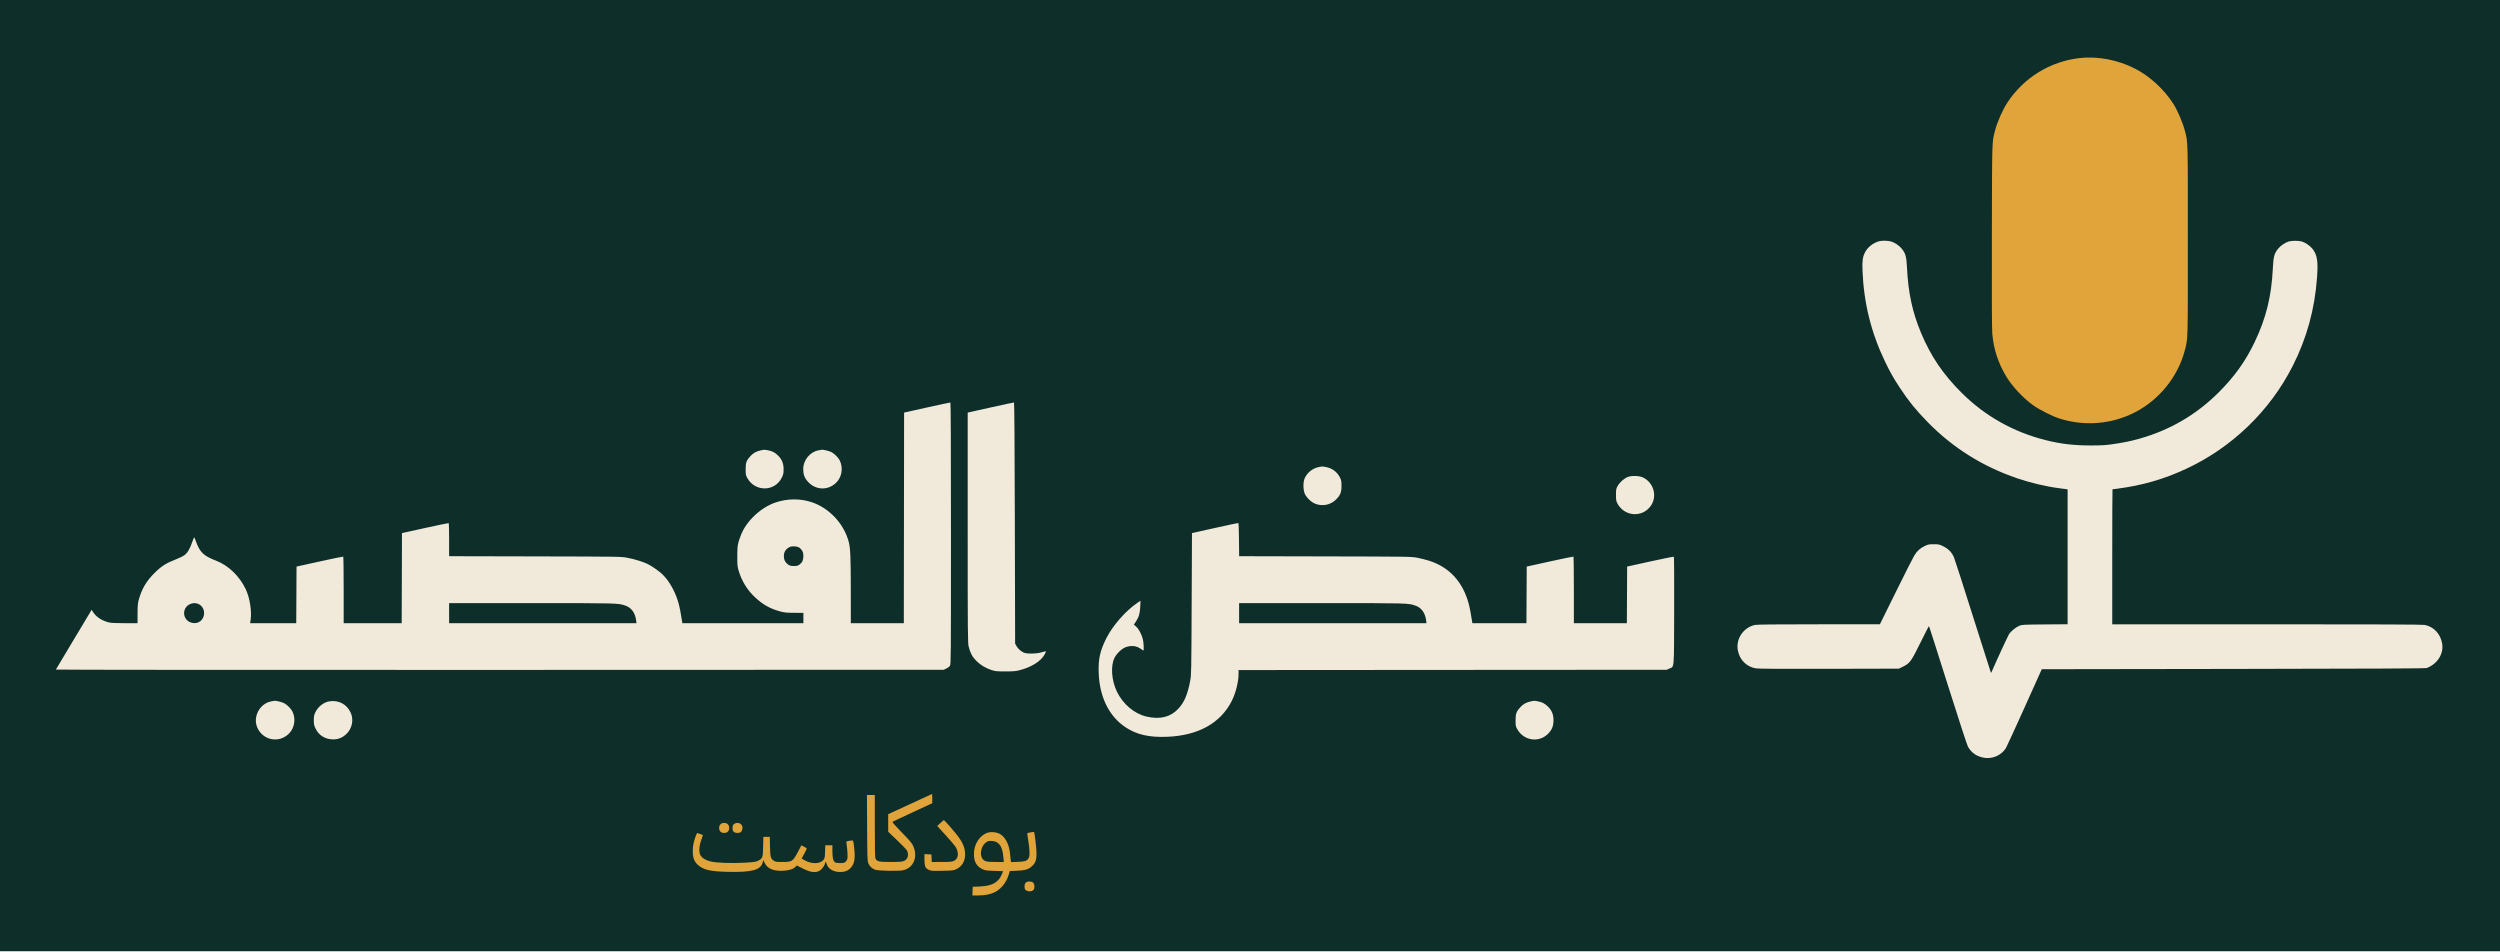
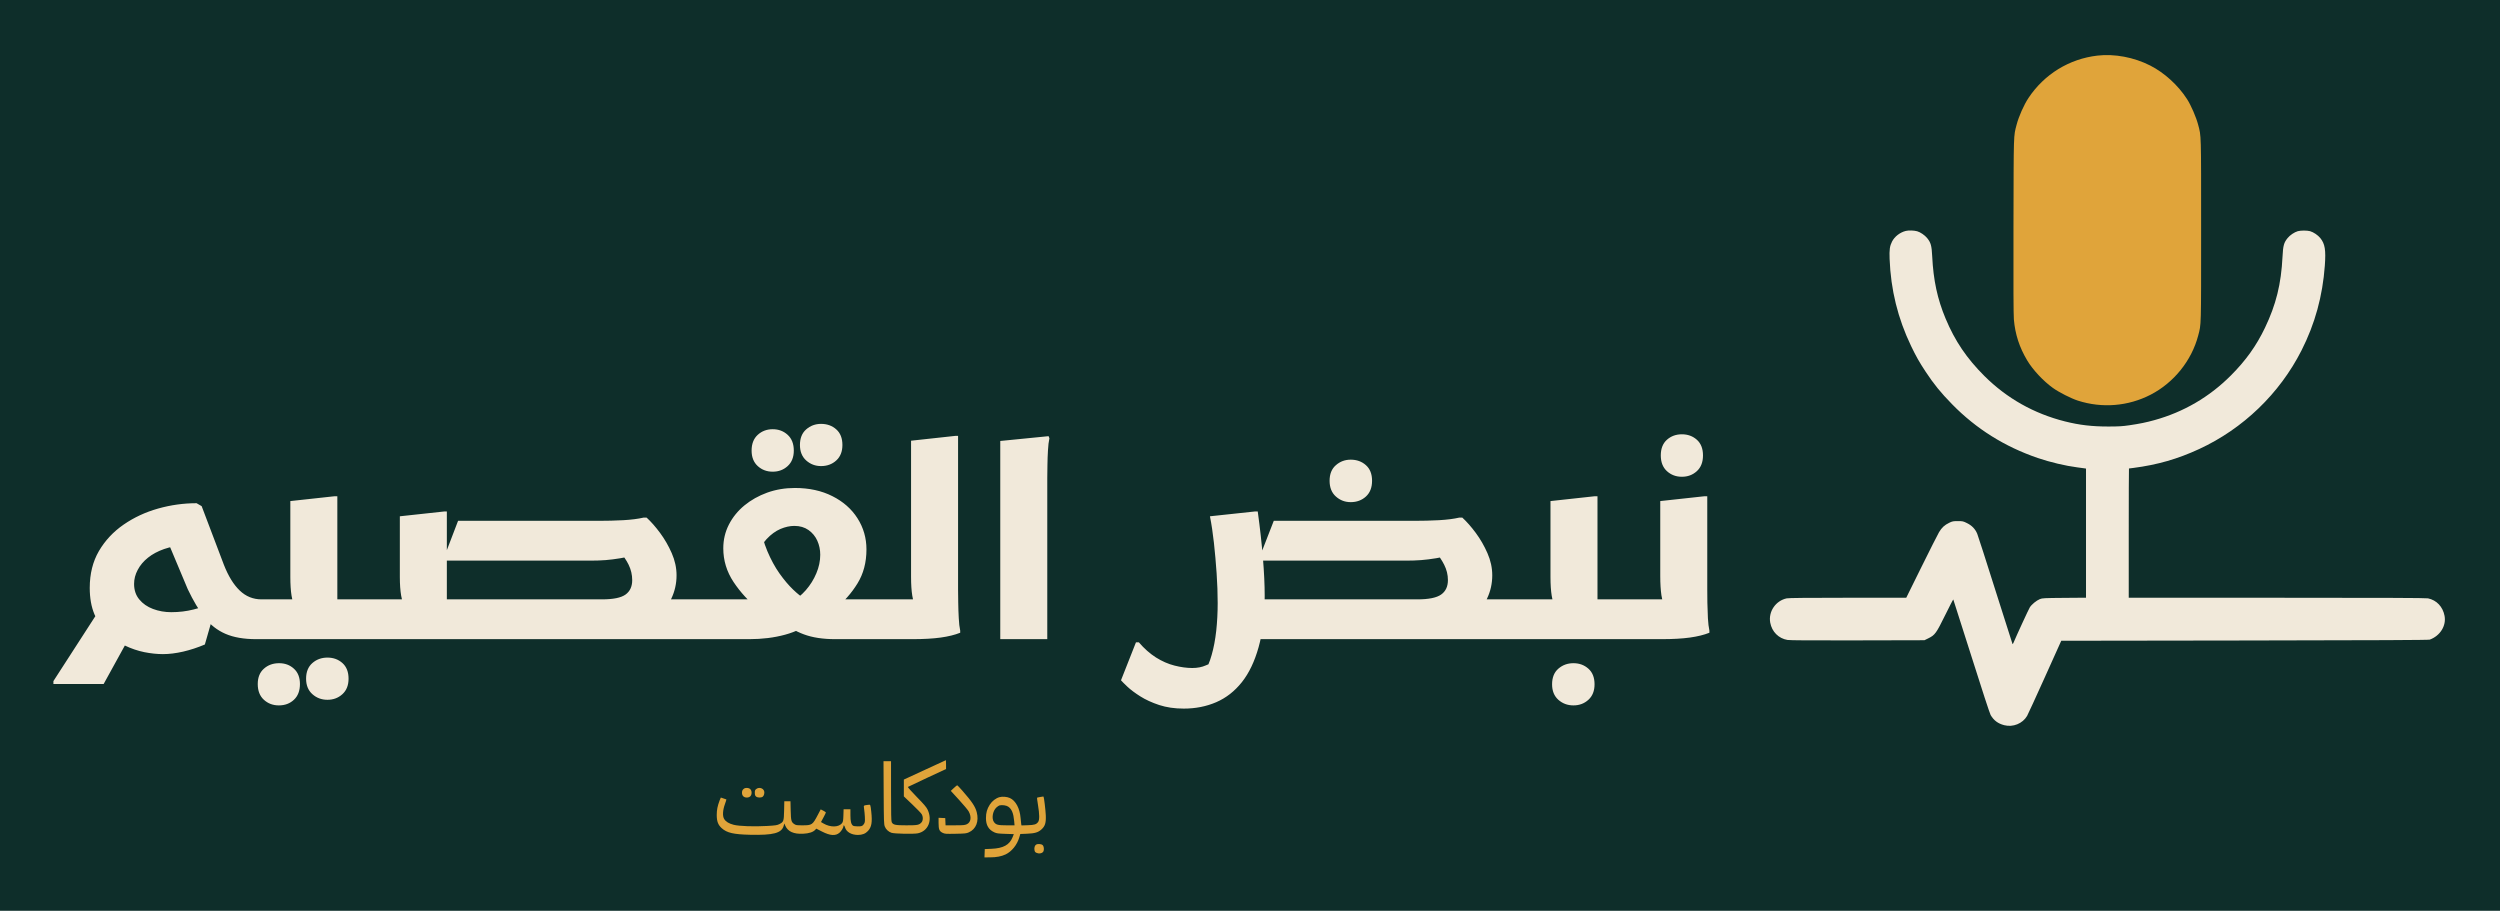
- <svg xmlns="http://www.w3.org/2000/svg" viewBox="450 1679 4481 1705" width="4481" height="1705">
-   <rect x="450.0" y="1679.0" width="4481.0" height="1705.0" fill="#0E2E2A" />
-   <path fill="#F1E9DA" fill-rule="evenodd" d="M 2111.500 2409.373 L 2070.500 2418.514 2070.247 2607.257 L 2069.995 2796 2022.497 2796 L 1975 2796 1974.977 2738.250 C 1974.953 2676.373, 1974.251 2660.794, 1970.954 2649 C 1962.064 2617.191, 1936.400 2589.873, 1905.500 2579.325 C 1884.877 2572.285, 1861.417 2572.398, 1840.054 2579.639 C 1813.647 2588.591, 1787.697 2612.986, 1778.115 2637.868 C 1772.196 2653.239, 1771.528 2657.098, 1771.513 2676 C 1771.502 2691.339, 1771.785 2694.485, 1773.811 2701.482 C 1779.039 2719.545, 1788.893 2735.848, 1802.347 2748.697 C 1816.541 2762.252, 1830.044 2769.971, 1847.989 2774.791 C 1856.255 2777.011, 1859.628 2777.355, 1873.750 2777.423 L 1890 2777.500 1890 2786.750 L 1890 2796 1781.545 2796 L 1673.091 2796 1672.562 2792.750 C 1669.575 2774.404, 1668.652 2769.473, 1666.986 2762.944 C 1661.645 2742.024, 1650.577 2721.463, 1637.981 2709.060 C 1631.642 2702.819, 1619.196 2694.065, 1610.500 2689.730 C 1603.143 2686.063, 1587.249 2681.211, 1574.603 2678.771 C 1563.604 2676.649, 1562.054 2676.626, 1409.250 2676.279 L 1255 2675.928 1255 2646.523 C 1255 2630.350, 1254.662 2616.913, 1254.250 2616.662 C 1253.838 2616.411, 1234.825 2620.326, 1212 2625.363 L 1170.500 2634.520 1170.244 2715.260 L 1169.988 2796 1117.994 2796 L 1066 2796 1066 2736.559 C 1066 2703.866, 1065.662 2676.917, 1065.250 2676.671 C 1064.838 2676.424, 1045.825 2680.344, 1023 2685.380 L 981.500 2694.537 981.241 2745.269 L 980.982 2796 939.656 2796 L 898.331 2796 899.245 2789.750 C 901.486 2774.430, 897.626 2750.168, 890.590 2735.353 C 879.328 2711.637, 859.602 2692.570, 837.500 2684.034 C 814.202 2675.037, 807.983 2668.874, 800.377 2647.250 C 799.361 2644.363, 798.293 2642, 798.002 2642 C 797.711 2642, 796.187 2645.790, 794.614 2650.422 C 790.530 2662.450, 786.146 2669.881, 780.705 2674 C 778.162 2675.925, 771.080 2679.401, 764.968 2681.725 C 748.404 2688.023, 739.232 2693.837, 727.458 2705.500 C 712.362 2720.455, 704.161 2734.265, 698.761 2753.825 C 697 2760.205, 696.630 2764.411, 696.571 2778.750 L 696.500 2796 673.460 2796 C 656.155 2796, 648.980 2795.625, 644.632 2794.492 C 632.314 2791.284, 622.301 2784.698, 616.977 2776.302 L 614.266 2772.027 582.383 2825.146 C 564.847 2854.360, 550.350 2878.656, 550.166 2879.135 C 549.976 2879.630, 893.778 2879.897, 1345.666 2879.753 L 2141.500 2879.500 2146.166 2877.344 C 2148.732 2876.157, 2151.657 2873.927, 2152.666 2872.388 C 2154.432 2869.693, 2154.500 2860.846, 2154.500 2635.127 C 2154.500 2479.632, 2154.163 2400.593, 2153.500 2400.449 C 2152.950 2400.329, 2134.050 2404.345, 2111.500 2409.373 M 2225.500 2409.373 L 2184.500 2418.514 2184.500 2624.507 C 2184.500 2819.738, 2184.595 2830.903, 2186.309 2838.208 C 2188.847 2849.024, 2192.990 2856.704, 2200.008 2863.603 C 2207.577 2871.044, 2216.226 2876.314, 2226.479 2879.731 C 2233.882 2882.199, 2235.810 2882.408, 2251.500 2882.452 C 2264.473 2882.489, 2270.223 2882.081, 2275.773 2880.733 C 2297.995 2875.333, 2315.608 2864.486, 2322.392 2852.022 C 2323.935 2849.186, 2324.976 2846.643, 2324.705 2846.372 C 2324.434 2846.100, 2320.901 2846.906, 2316.856 2848.162 C 2308.455 2850.771, 2293.351 2851.307, 2286.447 2849.241 C 2281.265 2847.691, 2274.556 2841.953, 2271.716 2836.643 L 2269.500 2832.500 2269 2616.583 C 2268.669 2473.857, 2268.161 2400.593, 2267.500 2400.449 C 2266.950 2400.329, 2248.050 2404.345, 2225.500 2409.373 M 1813 2486.390 C 1805.428 2488.074, 1800.148 2491.031, 1795.276 2496.316 C 1787.855 2504.367, 1786.500 2508.024, 1786.500 2520 C 1786.500 2529.741, 1786.712 2530.882, 1789.430 2535.788 C 1803.351 2560.917, 1838.727 2560.581, 1851.221 2535.202 C 1854.149 2529.256, 1854.500 2527.629, 1854.500 2520.021 C 1854.500 2509.671, 1851.652 2502.600, 1844.675 2495.622 C 1839.158 2490.106, 1834.222 2487.512, 1826.535 2486.091 C 1819.660 2484.820, 1820.107 2484.810, 1813 2486.390 M 1917.702 2486.042 C 1902.176 2488.651, 1889.882 2503.282, 1889.697 2519.371 C 1889.583 2529.237, 1891.966 2535.707, 1898.242 2542.575 C 1912.146 2557.788, 1934.009 2558.508, 1948.712 2544.237 C 1959.071 2534.182, 1961.706 2517.224, 1954.971 2503.960 C 1952.575 2499.241, 1946.202 2492.788, 1940.847 2489.657 C 1937.393 2487.637, 1925.410 2484.595, 1923 2485.125 C 1922.725 2485.186, 1920.341 2485.598, 1917.702 2486.042 M 2812.972 2516.359 C 2802.561 2518.602, 2793.106 2526.189, 2788.648 2535.878 C 2785.425 2542.881, 2785.578 2557.614, 2788.944 2564.500 C 2792.453 2571.678, 2800.651 2579.341, 2807.703 2582.037 C 2820.529 2586.938, 2834.760 2584.074, 2844.353 2574.661 C 2852.345 2566.818, 2854.500 2561.581, 2854.500 2550 C 2854.500 2541.644, 2854.167 2539.821, 2851.730 2534.858 C 2846.885 2524.994, 2837.705 2518.156, 2826.535 2516.091 C 2819.678 2514.824, 2820.139 2514.815, 2812.972 2516.359 M 3367.500 2533.974 C 3360.842 2536.618, 3353.129 2543.532, 3349.473 2550.133 C 3346.705 2555.129, 3346.500 2556.225, 3346.500 2566 C 3346.500 2575.051, 3346.822 2577.121, 3348.835 2581 C 3361.361 2605.135, 3393.868 2607.493, 3409.090 2585.370 C 3420.734 2568.445, 3414.211 2544.449, 3395.410 2535.044 C 3388.559 2531.617, 3374.768 2531.089, 3367.500 2533.974 M 2627.500 2625.372 L 2586.500 2634.514 2585.933 2761.507 C 2585.375 2886.636, 2585.335 2888.666, 2583.188 2899.829 C 2578.481 2924.308, 2572.433 2938.380, 2561.816 2949.557 C 2547.696 2964.421, 2529.346 2968.931, 2505.270 2963.455 C 2483.282 2958.454, 2462.713 2941.143, 2451.856 2918.500 C 2442.282 2898.533, 2440.438 2872.845, 2447.536 2858.337 C 2451.350 2850.540, 2460.483 2841.711, 2467.415 2839.118 C 2475.565 2836.068, 2484.277 2836.246, 2490.601 2839.591 C 2493.295 2841.016, 2496.210 2842.816, 2497.079 2843.591 C 2497.947 2844.366, 2498.960 2845, 2499.329 2845 C 2500.619 2845, 2499.987 2830.737, 2498.430 2824.730 C 2496.053 2815.555, 2491.099 2806.225, 2486.464 2802.194 L 2482.362 2798.625 2485.700 2793.563 C 2491.329 2785.025, 2493.216 2778.725, 2493.770 2766.622 L 2494.267 2755.744 2488.384 2759.747 C 2467.349 2774.058, 2444.423 2800.281, 2432.885 2823.228 C 2421.701 2845.473, 2418.386 2860.592, 2419.293 2885.233 C 2420.896 2928.818, 2438.055 2963.284, 2467.913 2982.889 C 2487.664 2995.858, 2509.681 3000.855, 2541.701 2999.634 C 2597.580 2997.504, 2637.678 2975.275, 2657.889 2935.223 C 2664.859 2921.410, 2670 2900.887, 2670 2886.875 L 2670 2880.013 3053.750 2879.756 L 3437.500 2879.500 3442.166 2877.344 C 3451.221 2873.158, 3450.464 2882.278, 3450.774 2773.619 C 3450.925 2720.835, 3450.700 2677.317, 3450.274 2676.913 C 3449.848 2676.508, 3430.825 2680.304, 3408 2685.348 L 3366.500 2694.520 3366.241 2745.260 L 3365.982 2796 3318.491 2796 L 3271 2796 3271 2736.559 C 3271 2703.866, 3270.662 2676.913, 3270.250 2676.662 C 3269.838 2676.411, 3250.825 2680.326, 3228 2685.363 L 3186.500 2694.520 3186.241 2745.260 L 3185.982 2796 3137.536 2796 L 3089.091 2796 3088.562 2792.750 C 3085.575 2774.404, 3084.652 2769.473, 3082.986 2762.944 C 3072.690 2722.615, 3048.471 2695.856, 3011.603 2684.076 C 3006.159 2682.336, 2996.709 2679.949, 2990.603 2678.771 C 2979.604 2676.649, 2978.054 2676.626, 2825.265 2676.279 L 2671.030 2675.928 2670.765 2646.297 C 2670.597 2627.571, 2670.132 2616.586, 2669.500 2616.449 C 2668.950 2616.329, 2650.050 2620.345, 2627.500 2625.372 M 1865.500 2659.432 C 1858.405 2662.894, 1855.009 2668.211, 1855.004 2675.864 C 1854.999 2682.391, 1857.606 2687.506, 1862.726 2691.015 C 1865.686 2693.042, 1867.559 2693.495, 1872.997 2693.497 C 1878.788 2693.500, 1880.138 2693.127, 1883.431 2690.618 C 1888.168 2687.008, 1890 2682.704, 1890 2675.180 C 1890 2668.733, 1887.855 2664.428, 1882.763 2660.657 C 1879.234 2658.042, 1869.730 2657.368, 1865.500 2659.432 M 790.459 2761.880 C 776.561 2768.193, 776.515 2787.789, 790.384 2794.087 C 800.904 2798.864, 812.057 2794.013, 815.039 2783.362 C 819.390 2767.819, 805.024 2755.264, 790.459 2761.880 M 1255 2778 L 1255 2796 1422.905 2796 L 1590.810 2796 1590.306 2791.750 C 1588.648 2777.754, 1582.052 2768.399, 1571.122 2764.543 C 1558.281 2760.012, 1558.067 2760.007, 1402.250 2760.003 L 1255 2760 1255 2778 M 2671 2778 L 2671 2796 2838.905 2796 L 3006.810 2796 3006.306 2791.750 C 3004.648 2777.754, 2998.052 2768.399, 2987.122 2764.543 C 2974.281 2760.012, 2974.067 2760.007, 2818.250 2760.003 L 2671 2760 2671 2778 M 936.702 2936.042 C 915.575 2939.592, 902.529 2964.144, 911.419 2983.623 C 921.740 3006.236, 950.313 3011.493, 967.833 2994.002 C 978.090 2983.761, 980.644 2967.102, 973.971 2953.960 C 971.575 2949.241, 965.202 2942.788, 959.847 2939.657 C 956.393 2937.637, 944.410 2934.595, 942 2935.125 C 941.725 2935.186, 939.341 2935.598, 936.702 2936.042 M 1040.054 2936.126 C 1029.927 2937.825, 1019.914 2945.799, 1015.097 2956 C 1012.934 2960.582, 1012.500 2962.923, 1012.502 2970.024 C 1012.503 2977.665, 1012.849 2979.251, 1015.842 2985.331 C 1021.820 2997.475, 1033.395 3004.368, 1047.652 3004.276 C 1056.637 3004.219, 1064.458 3000.905, 1071.176 2994.311 C 1081.265 2984.408, 1084.293 2968.890, 1078.579 2956.377 C 1071.606 2941.106, 1056.791 2933.318, 1040.054 2936.126 M 3193 2936.390 C 3185.428 2938.074, 3180.148 2941.031, 3175.276 2946.316 C 3167.855 2954.367, 3166.500 2958.024, 3166.500 2970 C 3166.500 2979.741, 3166.712 2980.882, 3169.430 2985.788 C 3180.901 3006.494, 3207.700 3010.812, 3224.319 2994.632 C 3231.585 2987.559, 3234.501 2980.498, 3234.495 2970 C 3234.488 2959.668, 3231.633 2952.581, 3224.675 2945.622 C 3219.158 2940.106, 3214.222 2937.512, 3206.535 2936.091 C 3199.660 2934.820, 3200.107 2934.810, 3193 2936.390" />
+ <svg xmlns="http://www.w3.org/2000/svg" viewBox="350 1679 4680 1705" width="4680" height="1705">
+   <rect x="350.0" y="1679.0" width="4680.0" height="1705.0" fill="#0E2E2A" />
+   <path fill="#F1E9DA" fill-rule="nonzero" d="M601.0 2856.0 544.0 2959.5H450.0V2954.0L548.5 2801.5ZM829.5 2875.5Q795.0 2875.5 772.0 2865.5Q749.0 2855.5 733.0 2835.0Q717.0 2814.5 701.5 2782.0L663.5 2691.5L696.5 2700.0Q675.0 2700.5 657.2 2706.8Q639.5 2713.0 627.0 2723.0Q614.5 2733.0 607.8 2745.8Q601.0 2758.5 601.0 2772.0Q601.0 2789.5 610.8 2801.2Q620.5 2813.0 636.5 2819.0Q652.5 2825.0 670.5 2825.0Q692.5 2825.0 712.2 2820.0Q732.0 2815.0 744.0 2809.0L754.0 2814.0L733.5 2885.5Q713.5 2894.0 693.0 2898.8Q672.5 2903.5 655.0 2903.5Q638.5 2903.5 620.0 2899.8Q601.5 2896.0 583.2 2887.2Q565.0 2878.5 550.2 2864.2Q535.5 2850.0 526.8 2829.0Q518.0 2808.0 518.0 2779.5Q518.0 2740.0 535.2 2710.5Q552.5 2681.0 581.5 2661.0Q610.5 2641.0 646.0 2631.0Q681.5 2621.0 718.0 2621.0L727.5 2626.5L769.0 2736.0Q781.5 2768.0 798.8 2784.5Q816.0 2801.0 839.5 2801.0V2865.5ZM839.5 2801.0H933.5L904.0 2814.5Q898.0 2808.5 895.8 2794.2Q893.5 2780.0 893.5 2759.0V2617.0L976.0 2608.0H981.5V2837.0L946.0 2801.0H1046.0V2865.5L1036.0 2875.5H829.5V2811.0ZM923.0 2949.5Q923.0 2930.5 934.8 2920.2Q946.5 2910.0 963.0 2910.0Q979.5 2910.0 991.0 2920.2Q1002.5 2930.5 1002.5 2949.5Q1002.5 2968.0 991.0 2978.5Q979.5 2989.0 963.0 2989.0Q946.5 2989.0 934.8 2978.5Q923.0 2968.0 923.0 2949.5ZM832.5 2959.5Q832.5 2941.0 844.0 2930.8Q855.5 2920.5 872.5 2920.5Q889.0 2920.5 900.2 2930.8Q911.5 2941.0 911.5 2959.5Q911.5 2978.5 900.2 2989.0Q889.0 2999.5 872.0 2999.5Q855.5 2999.5 844.0 2989.0Q832.5 2978.5 832.5 2959.5ZM1463.0 2875.5V2801.0H1672.0V2865.5L1662.0 2875.5ZM1174.5 2801.0H1477.0Q1508.5 2801.0 1521.0 2792.0Q1533.5 2783.0 1533.5 2765.0Q1533.5 2750.0 1526.8 2736.2Q1520.0 2722.5 1511.0 2713.5L1547.5 2716.5Q1526.5 2721.5 1511.5 2724.0Q1496.5 2726.5 1483.8 2727.5Q1471.0 2728.5 1455.5 2728.5H1179.0L1207.5 2654.0H1470.5Q1494.0 2654.0 1516.8 2652.8Q1539.5 2651.5 1554.5 2648.0H1560.5Q1573.0 2659.5 1585.8 2676.8Q1598.5 2694.0 1607.5 2714.5Q1616.5 2735.0 1616.5 2756.0Q1616.5 2779.0 1606.8 2799.5Q1597.0 2820.0 1573.0 2836.5L1557.5 2864.0Q1544.0 2869.5 1526.5 2872.5Q1509.0 2875.5 1487.0 2875.5H1174.5ZM1046.0 2801.0H1138.5L1109.0 2814.5Q1103.5 2808.5 1101.0 2794.2Q1098.5 2780.0 1098.5 2759.0V2645.5L1181.5 2636.5H1186.5V2837.5L1151.0 2801.0H1252.5V2865.5L1242.5 2875.5H1036.0V2811.0ZM1838.0 2592.5Q1878.0 2592.5 1908.2 2607.8Q1938.5 2623.0 1955.2 2649.2Q1972.0 2675.5 1972.0 2707.5Q1972.0 2744.0 1955.2 2771.2Q1938.5 2798.5 1912.0 2820.0L1894.0 2801.0H2012.5V2865.5L2002.5 2875.5H1913.5Q1879.0 2875.5 1854.8 2866.5Q1830.5 2857.5 1812.5 2841.0L1877.0 2839.0Q1850.0 2859.0 1819.5 2867.2Q1789.0 2875.5 1752.5 2875.5H1662.0V2811.0L1672.0 2801.0H1790.0L1770.5 2820.0Q1742.5 2797.5 1723.2 2768.5Q1704.0 2739.5 1704.0 2705.5Q1704.0 2681.5 1714.5 2661.0Q1725.0 2640.5 1743.5 2625.2Q1762.0 2610.0 1786.2 2601.2Q1810.5 2592.5 1838.0 2592.5ZM1764.0 2723.5 1772.0 2658.5Q1776.5 2687.0 1786.5 2710.8Q1796.5 2734.5 1809.2 2752.5Q1822.0 2770.5 1834.5 2782.5Q1847.0 2794.5 1856.5 2800.0L1830.0 2807.0Q1846.0 2798.0 1858.5 2783.8Q1871.0 2769.5 1878.2 2752.2Q1885.5 2735.0 1885.5 2717.5Q1885.5 2703.5 1880.0 2691.2Q1874.5 2679.0 1863.5 2671.2Q1852.5 2663.5 1837.0 2663.5Q1824.5 2663.5 1811.0 2669.2Q1797.5 2675.0 1785.2 2688.0Q1773.0 2701.0 1764.0 2723.5ZM1887.0 2551.5Q1871.0 2551.5 1859.2 2541.0Q1847.5 2530.5 1847.5 2512.0Q1847.5 2493.0 1859.2 2482.8Q1871.0 2472.5 1887.0 2472.5Q1904.0 2472.5 1915.5 2482.8Q1927.0 2493.0 1927.0 2512.0Q1927.0 2530.5 1915.5 2541.0Q1904.0 2551.5 1887.0 2551.5ZM1796.5 2562.0Q1780.0 2562.0 1768.5 2551.5Q1757.0 2541.0 1757.0 2522.5Q1757.0 2503.5 1768.5 2493.0Q1780.0 2482.5 1796.5 2482.5Q1813.0 2482.5 1824.5 2493.0Q1836.0 2503.5 1836.0 2522.5Q1836.0 2541.0 1824.5 2551.5Q1813.0 2562.0 1796.5 2562.0ZM1992.5 2875.5V2811.0L2002.5 2801.0H2095.0L2066.0 2814.5Q2060.0 2808.5 2057.8 2794.2Q2055.5 2780.0 2055.5 2759.0V2504.0L2138.0 2495.0H2143.5V2782.5Q2143.5 2792.5 2143.8 2807.2Q2144.0 2822.0 2144.8 2836.2Q2145.5 2850.5 2147.5 2859.5V2863.5Q2132.5 2869.5 2111.0 2872.5Q2089.5 2875.5 2058.0 2875.5ZM2222.5 2504.5 2313.0 2495.5 2314.5 2499.5Q2312.5 2508.5 2311.8 2522.0Q2311.0 2535.5 2310.8 2549.5Q2310.5 2563.5 2310.5 2573.5V2875.5H2222.5ZM2990.0 2875.5V2801.0H3198.5V2865.5L3188.5 2875.5ZM2701.5 2801.0H3003.5Q3035.0 2801.0 3047.8 2792.0Q3060.5 2783.0 3060.5 2765.0Q3060.5 2750.0 3053.5 2736.2Q3046.5 2722.5 3038.0 2713.5L3074.5 2716.5Q3053.5 2721.5 3038.5 2724.0Q3023.5 2726.5 3010.5 2727.5Q2997.5 2728.5 2982.5 2728.5H2705.5L2734.5 2654.0H2997.0Q3021.0 2654.0 3043.8 2652.8Q3066.5 2651.5 3081.5 2648.0H3087.5Q3100.0 2659.5 3112.8 2676.8Q3125.5 2694.0 3134.5 2714.5Q3143.5 2735.0 3143.5 2756.0Q3143.5 2779.0 3133.8 2799.5Q3124.0 2820.0 3100.0 2836.5L3084.5 2864.0Q3071.0 2869.5 3053.2 2872.5Q3035.5 2875.5 3014.0 2875.5H2701.5ZM2878.5 2619.0Q2862.5 2619.0 2850.8 2608.5Q2839.0 2598.0 2839.0 2579.0Q2839.0 2560.0 2850.8 2549.8Q2862.5 2539.5 2878.5 2539.5Q2895.5 2539.5 2907.0 2549.8Q2918.5 2560.0 2918.5 2579.0Q2918.5 2598.0 2907.0 2608.5Q2895.5 2619.0 2878.5 2619.0ZM2482.0 2881.5Q2497.0 2899.0 2514.0 2909.8Q2531.0 2920.5 2548.8 2925.0Q2566.5 2929.5 2582.0 2929.5Q2596.5 2929.5 2607.5 2924.5Q2618.5 2919.5 2625.5 2918.0L2604.0 2938.0Q2612.5 2925.5 2618.2 2905.2Q2624.0 2885.0 2626.8 2859.8Q2629.5 2834.5 2629.5 2808.0Q2629.5 2781.0 2627.5 2752.0Q2625.5 2723.0 2622.5 2695.5Q2619.5 2668.0 2615.0 2645.5L2699.0 2636.5H2704.5Q2711.0 2684.0 2714.2 2723.8Q2717.5 2763.5 2717.5 2794.5Q2717.5 2850.0 2706.2 2890.2Q2695.0 2930.5 2674.8 2956.0Q2654.5 2981.5 2626.8 2993.5Q2599.0 3005.5 2566.0 3005.5Q2540.5 3005.5 2520.0 2998.8Q2499.5 2992.0 2484.5 2982.5Q2469.5 2973.0 2460.5 2964.5Q2451.5 2956.0 2448.5 2952.5L2476.5 2881.5ZM3198.5 2801.0H3292.5L3263.0 2814.5Q3257.0 2808.5 3254.8 2794.2Q3252.5 2780.0 3252.5 2759.0V2617.0L3335.0 2608.0H3340.5V2837.0L3305.0 2801.0H3405.0V2865.5L3395.0 2875.5H3188.5V2811.0ZM3255.5 2960.0Q3255.5 2941.0 3267.2 2930.8Q3279.0 2920.5 3295.5 2920.5Q3312.0 2920.5 3323.5 2930.8Q3335.0 2941.0 3335.0 2960.0Q3335.0 2978.5 3323.5 2989.0Q3312.0 2999.5 3295.5 2999.5Q3279.0 2999.5 3267.2 2989.0Q3255.5 2978.5 3255.5 2960.0ZM3395.0 2875.5V2811.0L3405.0 2801.0H3497.5L3468.5 2814.5Q3462.5 2808.5 3460.2 2793.5Q3458.0 2778.5 3458.0 2757.5V2617.0L3540.5 2608.0H3546.0V2782.5Q3546.0 2792.5 3546.2 2807.2Q3546.5 2822.0 3547.2 2836.2Q3548.0 2850.5 3550.0 2859.5V2863.5Q3535.0 2869.5 3513.5 2872.5Q3492.0 2875.5 3460.5 2875.5ZM3498.5 2571.5Q3482.0 2571.5 3470.5 2561.0Q3459.0 2550.5 3459.0 2531.5Q3459.0 2512.5 3470.5 2502.2Q3482.0 2492.0 3498.5 2492.0Q3515.0 2492.0 3526.5 2502.2Q3538.0 2512.5 3538.0 2531.5Q3538.0 2550.5 3526.5 2561.0Q3515.0 2571.5 3498.5 2571.5Z" />
  <path fill="#E0A43A" fill-rule="evenodd" d="M 2081.250 3120.220 L 2042 3138.363 2042 3154.103 L 2042 3169.843 2057.569 3184.671 C 2066.131 3192.827, 2074.093 3201.043, 2075.261 3202.929 C 2078.316 3207.863, 2078.169 3215.111, 2074.942 3218.610 C 2070.470 3223.459, 2067.640 3224, 2046.782 3223.998 C 2025.669 3223.997, 2021.860 3223.166, 2019.279 3218 C 2018.325 3216.092, 2018.026 3202.305, 2018.015 3159.750 L 2018 3104 2010.962 3104 L 2003.924 3104 2004.228 3162.750 C 2004.508 3216.850, 2004.677 3221.877, 2006.362 3226.257 C 2008.403 3231.561, 2013.124 3236.011, 2018.789 3237.974 C 2024.251 3239.865, 2060.574 3240.576, 2068.275 3238.942 C 2087.769 3234.805, 2096.027 3214.397, 2086.324 3194.339 C 2084.161 3189.867, 2079.421 3184.339, 2066.075 3170.725 C 2056.225 3160.677, 2049.052 3152.600, 2049.575 3152.146 C 2050.084 3151.703, 2066.363 3143.988, 2085.750 3135 L 2121 3118.659 2121 3110.330 C 2121 3105.748, 2120.887 3102.017, 2120.750 3102.038 C 2120.613 3102.059, 2102.838 3110.241, 2081.250 3120.220 M 2135.501 3154.250 L 2129.909 3159.500 2145.370 3176.387 C 2153.874 3185.674, 2162.013 3195.446, 2163.458 3198.101 C 2169.120 3208.503, 2167.590 3218.469, 2159.788 3222.010 C 2156.064 3223.700, 2153.171 3223.959, 2137.796 3223.978 L 2120.091 3224 2119.796 3217.250 L 2119.500 3210.500 2113.250 3210.202 L 2107 3209.905 2107 3219.551 C 2107 3231.602, 2108.418 3235.056, 2114.595 3238.046 C 2118.733 3240.049, 2120.221 3240.158, 2138.752 3239.815 C 2156.848 3239.480, 2158.937 3239.254, 2163.727 3237.111 C 2177.206 3231.083, 2182.892 3216.544, 2178.451 3199.460 C 2175.710 3188.916, 2169.610 3179.774, 2151.622 3159.250 C 2146.681 3153.613, 2142.291 3149, 2141.866 3149 C 2141.441 3149, 2138.577 3151.363, 2135.501 3154.250 M 1741.455 3156.455 C 1739.648 3158.261, 1739 3159.990, 1739 3163 C 1739 3168.629, 1742.371 3172, 1748 3172 C 1753.629 3172, 1757 3168.629, 1757 3163 C 1757 3157.371, 1753.629 3154, 1748 3154 C 1744.990 3154, 1743.261 3154.648, 1741.455 3156.455 M 1765.635 3156.073 C 1763.430 3157.807, 1763 3158.944, 1763 3163.034 C 1763 3166.775, 1763.514 3168.401, 1765.189 3169.961 C 1767.847 3172.438, 1774.541 3172.710, 1777.738 3170.471 C 1780.132 3168.794, 1781.575 3163.386, 1780.517 3160.053 C 1778.643 3154.149, 1770.760 3152.041, 1765.635 3156.073 M 2220.995 3171.296 C 2214.052 3173.254, 2207.287 3178.489, 2202.874 3185.317 C 2197.798 3193.169, 2195.705 3200.527, 2195.710 3210.500 C 2195.716 3223.836, 2200.697 3232.252, 2211.500 3237.177 C 2215.806 3239.140, 2218.680 3239.529, 2232.202 3239.978 L 2247.903 3240.500 2245.502 3246.400 C 2239.679 3260.710, 2228.168 3266.992, 2206 3267.956 L 2193.500 3268.500 2193.208 3276.250 L 2192.916 3284 2203.208 3283.983 C 2215.207 3283.962, 2224.584 3282.202, 2232.411 3278.499 C 2243.912 3273.058, 2253.878 3260.755, 2258.030 3246.871 L 2260.013 3240.241 2272.256 3239.741 C 2287.054 3239.137, 2293.142 3237.388, 2299.294 3231.972 C 2306.422 3225.698, 2308.343 3219.539, 2307.705 3205 C 2307.275 3195.191, 2304.360 3171.166, 2303.481 3170.181 C 2303.147 3169.808, 2291.844 3171.823, 2291.317 3172.350 C 2291.120 3172.546, 2291.911 3178.511, 2293.073 3185.604 C 2296.026 3203.621, 2296.134 3213.966, 2293.410 3217.663 C 2289.962 3222.343, 2286.582 3223.406, 2273.815 3223.824 L 2262.129 3224.207 2261.617 3220.853 C 2261.336 3219.009, 2260.861 3214.350, 2260.562 3210.500 C 2259.147 3192.293, 2251.336 3177.690, 2240.432 3172.867 C 2234.909 3170.424, 2226.497 3169.744, 2220.995 3171.296 M 1696.990 3177.750 C 1693.191 3187.889, 1691.740 3195.281, 1691.737 3204.500 C 1691.733 3216.587, 1694.228 3223.222, 1701.104 3229.404 C 1710.774 3238.098, 1723.105 3240.962, 1754 3241.690 C 1797.884 3242.725, 1813.287 3238.601, 1817.076 3224.803 L 1818.258 3220.500 1820.033 3224.621 C 1824.791 3235.665, 1835.799 3240.655, 1853.419 3239.755 C 1864.457 3239.192, 1871.975 3236.785, 1875.967 3232.535 L 1878.131 3230.232 1888.816 3235.687 C 1904.188 3243.535, 1914.302 3244.186, 1921.580 3237.795 C 1925.181 3234.634, 1929 3228.326, 1929 3225.540 C 1929 3222.589, 1930.692 3224.028, 1931.878 3227.987 C 1934.420 3236.473, 1943.936 3242, 1956.003 3242 C 1964.170 3242, 1970.173 3239.621, 1974.874 3234.521 C 1981.656 3227.163, 1983.168 3218.268, 1980.994 3198.500 C 1979.479 3184.720, 1979.623 3185.043, 1975.247 3185.628 C 1966.329 3186.822, 1966.675 3186.524, 1967.479 3192.300 C 1968.983 3203.106, 1969.606 3214.625, 1968.869 3218 C 1968.449 3219.925, 1966.931 3222.512, 1965.497 3223.750 C 1963.304 3225.642, 1961.743 3225.995, 1955.694 3225.968 C 1951.325 3225.949, 1947.817 3225.418, 1946.761 3224.616 C 1943.324 3222.006, 1942 3216.560, 1942 3205.032 L 1942 3194 1935.608 3194 L 1929.216 3194 1928.853 3205.433 C 1928.548 3215.053, 1928.162 3217.314, 1926.424 3219.683 C 1920.414 3227.876, 1904.647 3228.258, 1891.458 3220.528 L 1886.897 3217.855 1891.448 3209.437 C 1893.952 3204.807, 1896 3200.572, 1896 3200.026 C 1896 3199.480, 1893.832 3197.935, 1891.182 3196.592 L 1886.364 3194.151 1881.036 3204.325 C 1871.103 3223.294, 1870.068 3224, 1852.180 3224 C 1841.455 3224, 1839.964 3223.777, 1836.898 3221.713 C 1831.287 3217.936, 1830.627 3215.434, 1830.178 3196.250 L 1829.773 3179 1824 3179 L 1818.227 3179 1817.846 3196.450 C 1817.410 3216.445, 1816.955 3217.714, 1808.755 3221.829 C 1804.744 3223.841, 1801.697 3224.297, 1786.307 3225.188 C 1761.498 3226.625, 1733.817 3225.675, 1723.500 3223.033 C 1714.440 3220.713, 1708.543 3217.084, 1705.548 3211.986 C 1702.357 3206.555, 1702.903 3195.905, 1706.948 3184.648 C 1708.697 3179.779, 1709.987 3175.682, 1709.814 3175.543 C 1709.489 3175.281, 1699.838 3172, 1699.394 3172 C 1699.256 3172, 1698.174 3174.588, 1696.990 3177.750 M 2221.214 3186.659 C 2219.957 3186.928, 2217.189 3188.803, 2215.064 3190.824 C 2208.224 3197.332, 2205.962 3211.382, 2210.711 3217.864 C 2214.529 3223.076, 2218.082 3223.997, 2234.367 3223.998 L 2249.235 3224 2248.537 3216.250 C 2247.181 3201.204, 2244.059 3193.635, 2237.299 3189.003 C 2233.878 3186.658, 2226.344 3185.561, 2221.214 3186.659 M 2289.695 3260.111 C 2287.088 3261.627, 2285.794 3265.822, 2286.551 3270.300 C 2287.101 3273.556, 2287.789 3274.432, 2290.784 3275.683 C 2294.825 3277.372, 2299.429 3276.826, 2302.184 3274.333 C 2304.918 3271.859, 2304.689 3263.720, 2301.811 3261.039 C 2299.400 3258.793, 2292.826 3258.289, 2289.695 3260.111" />
-   <g transform="translate(2196.0 1038.0) scale(1.0)">
+   <g transform="translate(2295.0 1038.0) scale(1.0)">
    <path fill="#F1E9DA" fill-rule="evenodd" d="M 1622.500 1073.323 C 1611.654 1076.097, 1601.683 1083.852, 1596.876 1093.251 C 1592.671 1101.474, 1591.690 1108.440, 1592.335 1125.500 C 1594.528 1183.526, 1607.666 1236.856, 1632.564 1288.788 C 1641.771 1307.992, 1647.866 1318.754, 1659.697 1336.690 C 1675.260 1360.286, 1688.099 1376.073, 1709.428 1397.842 C 1754.437 1443.781, 1807.502 1477.067, 1869.649 1498.345 C 1892.629 1506.212, 1921.794 1513.119, 1944 1515.952 C 1948.675 1516.549, 1954.188 1517.293, 1956.250 1517.606 L 1960 1518.176 1960 1639.036 L 1960 1759.896 1919.250 1760.219 C 1881.373 1760.519, 1878.158 1760.681, 1873.644 1762.521 C 1867.111 1765.184, 1858.188 1772.525, 1854.774 1778.047 C 1852.529 1781.679, 1830.249 1829.991, 1824.404 1843.904 C 1823.617 1845.775, 1822.773 1847.106, 1822.527 1846.860 C 1822.281 1846.615, 1807.892 1801.433, 1790.550 1746.457 C 1773.209 1691.481, 1757.834 1643.673, 1756.384 1640.218 C 1752.622 1631.253, 1746.449 1624.825, 1737.223 1620.266 C 1730.021 1616.706, 1729.081 1616.500, 1720.052 1616.500 C 1711.406 1616.500, 1709.883 1616.797, 1704 1619.626 C 1695.151 1623.881, 1689.994 1628.642, 1684.846 1637.307 C 1682.456 1641.330, 1667.675 1670.576, 1652 1702.299 L 1623.500 1759.976 1514.299 1759.988 C 1438.258 1759.996, 1403.489 1760.337, 1399.799 1761.109 C 1379.044 1765.451, 1365.076 1786.007, 1368.874 1806.619 C 1372.009 1823.632, 1384.462 1836.136, 1401.111 1838.987 C 1405.568 1839.750, 1445.320 1839.993, 1532.552 1839.791 L 1657.605 1839.500 1665.224 1835.734 C 1677.295 1829.768, 1679.713 1826.408, 1696.508 1792.262 C 1704.503 1776.009, 1711.277 1762.944, 1711.563 1763.229 C 1711.848 1763.515, 1727.084 1811.261, 1745.421 1869.332 C 1765.025 1931.418, 1779.866 1976.802, 1781.445 1979.497 C 1787.466 1989.770, 1795.242 1995.566, 1807.068 1998.596 C 1823.439 2002.790, 1841.354 1995.490, 1849.719 1981.216 C 1851.187 1978.712, 1866.179 1946.027, 1883.035 1908.582 L 1913.683 1840.500 2257.092 1840 C 2506.351 1839.637, 2601.330 1839.194, 2603.528 1838.383 C 2622.981 1831.211, 2634.670 1812.461, 2631.229 1793.954 C 2628.047 1776.848, 2616.376 1764.493, 2600.201 1761.109 C 2596.395 1760.312, 2516.700 1760, 2317.451 1760 L 2040 1760 2040 1639 C 2040 1572.450, 2040.192 1518, 2040.428 1518 C 2040.663 1518, 2044.375 1517.541, 2048.678 1516.980 C 2093.743 1511.100, 2131.447 1500.275, 2171.769 1481.637 C 2254.200 1443.536, 2322.418 1377.818, 2363.431 1297 C 2388.639 1247.327, 2402.971 1195.175, 2407.083 1138.154 C 2409.204 1108.757, 2407.333 1097.408, 2398.596 1086.656 C 2394.119 1081.146, 2386.024 1075.685, 2379.500 1073.771 C 2377.300 1073.126, 2372.125 1072.598, 2368 1072.598 C 2363.875 1072.598, 2358.700 1073.126, 2356.500 1073.771 C 2349.976 1075.685, 2341.881 1081.146, 2337.404 1086.656 C 2330.410 1095.263, 2328.904 1100.771, 2327.878 1121.500 C 2325.348 1172.633, 2315.807 1211.252, 2294.955 1254.762 C 2278.823 1288.422, 2259.067 1316.024, 2231.046 1344.047 C 2190.801 1384.297, 2142.865 1412.264, 2088 1427.504 C 2072.458 1431.821, 2060.874 1434.192, 2041 1437.124 C 2028.357 1438.988, 2021.168 1439.416, 2002 1439.443 C 1971.397 1439.486, 1947.684 1436.707, 1920.683 1429.911 C 1862.630 1415.300, 1811.854 1386.696, 1769.951 1345 C 1736.763 1311.975, 1714.693 1279.351, 1697.158 1237.396 C 1681.828 1200.717, 1674.286 1165.698, 1672.091 1121 C 1671.099 1100.817, 1669.550 1095.214, 1662.596 1086.656 C 1658.235 1081.289, 1650.056 1075.695, 1644.014 1073.946 C 1638.197 1072.263, 1627.820 1071.962, 1622.500 1073.323" />
    <path fill="#E0A43A" fill-rule="evenodd" d="M 1981.325 745.095 C 1928.480 751.253, 1881.795 779.973, 1852.251 824.500 C 1843.715 837.364, 1834.030 859.221, 1830.033 874.640 C 1824.301 896.754, 1824.619 886.419, 1824.235 1063.500 C 1823.993 1174.979, 1824.223 1230.451, 1824.964 1239 C 1827.372 1266.795, 1835.261 1291.103, 1849.791 1315.500 C 1860.370 1333.262, 1879.961 1354.260, 1898.080 1367.257 C 1909.422 1375.392, 1932.011 1386.858, 1944.836 1390.990 C 1990.086 1405.567, 2038.985 1401.574, 2081 1379.871 C 2124.499 1357.402, 2157.731 1316.071, 2170.032 1269.143 C 2175.755 1247.310, 2175.500 1256.490, 2175.500 1072 C 2175.500 887.196, 2175.769 896.744, 2169.944 874.522 C 2166.204 860.252, 2156.668 838.228, 2149.194 826.598 C 2132.524 800.659, 2106.802 777.199, 2080.234 763.701 C 2049.706 748.192, 2013.387 741.360, 1981.325 745.095" />
  </g>
</svg>
